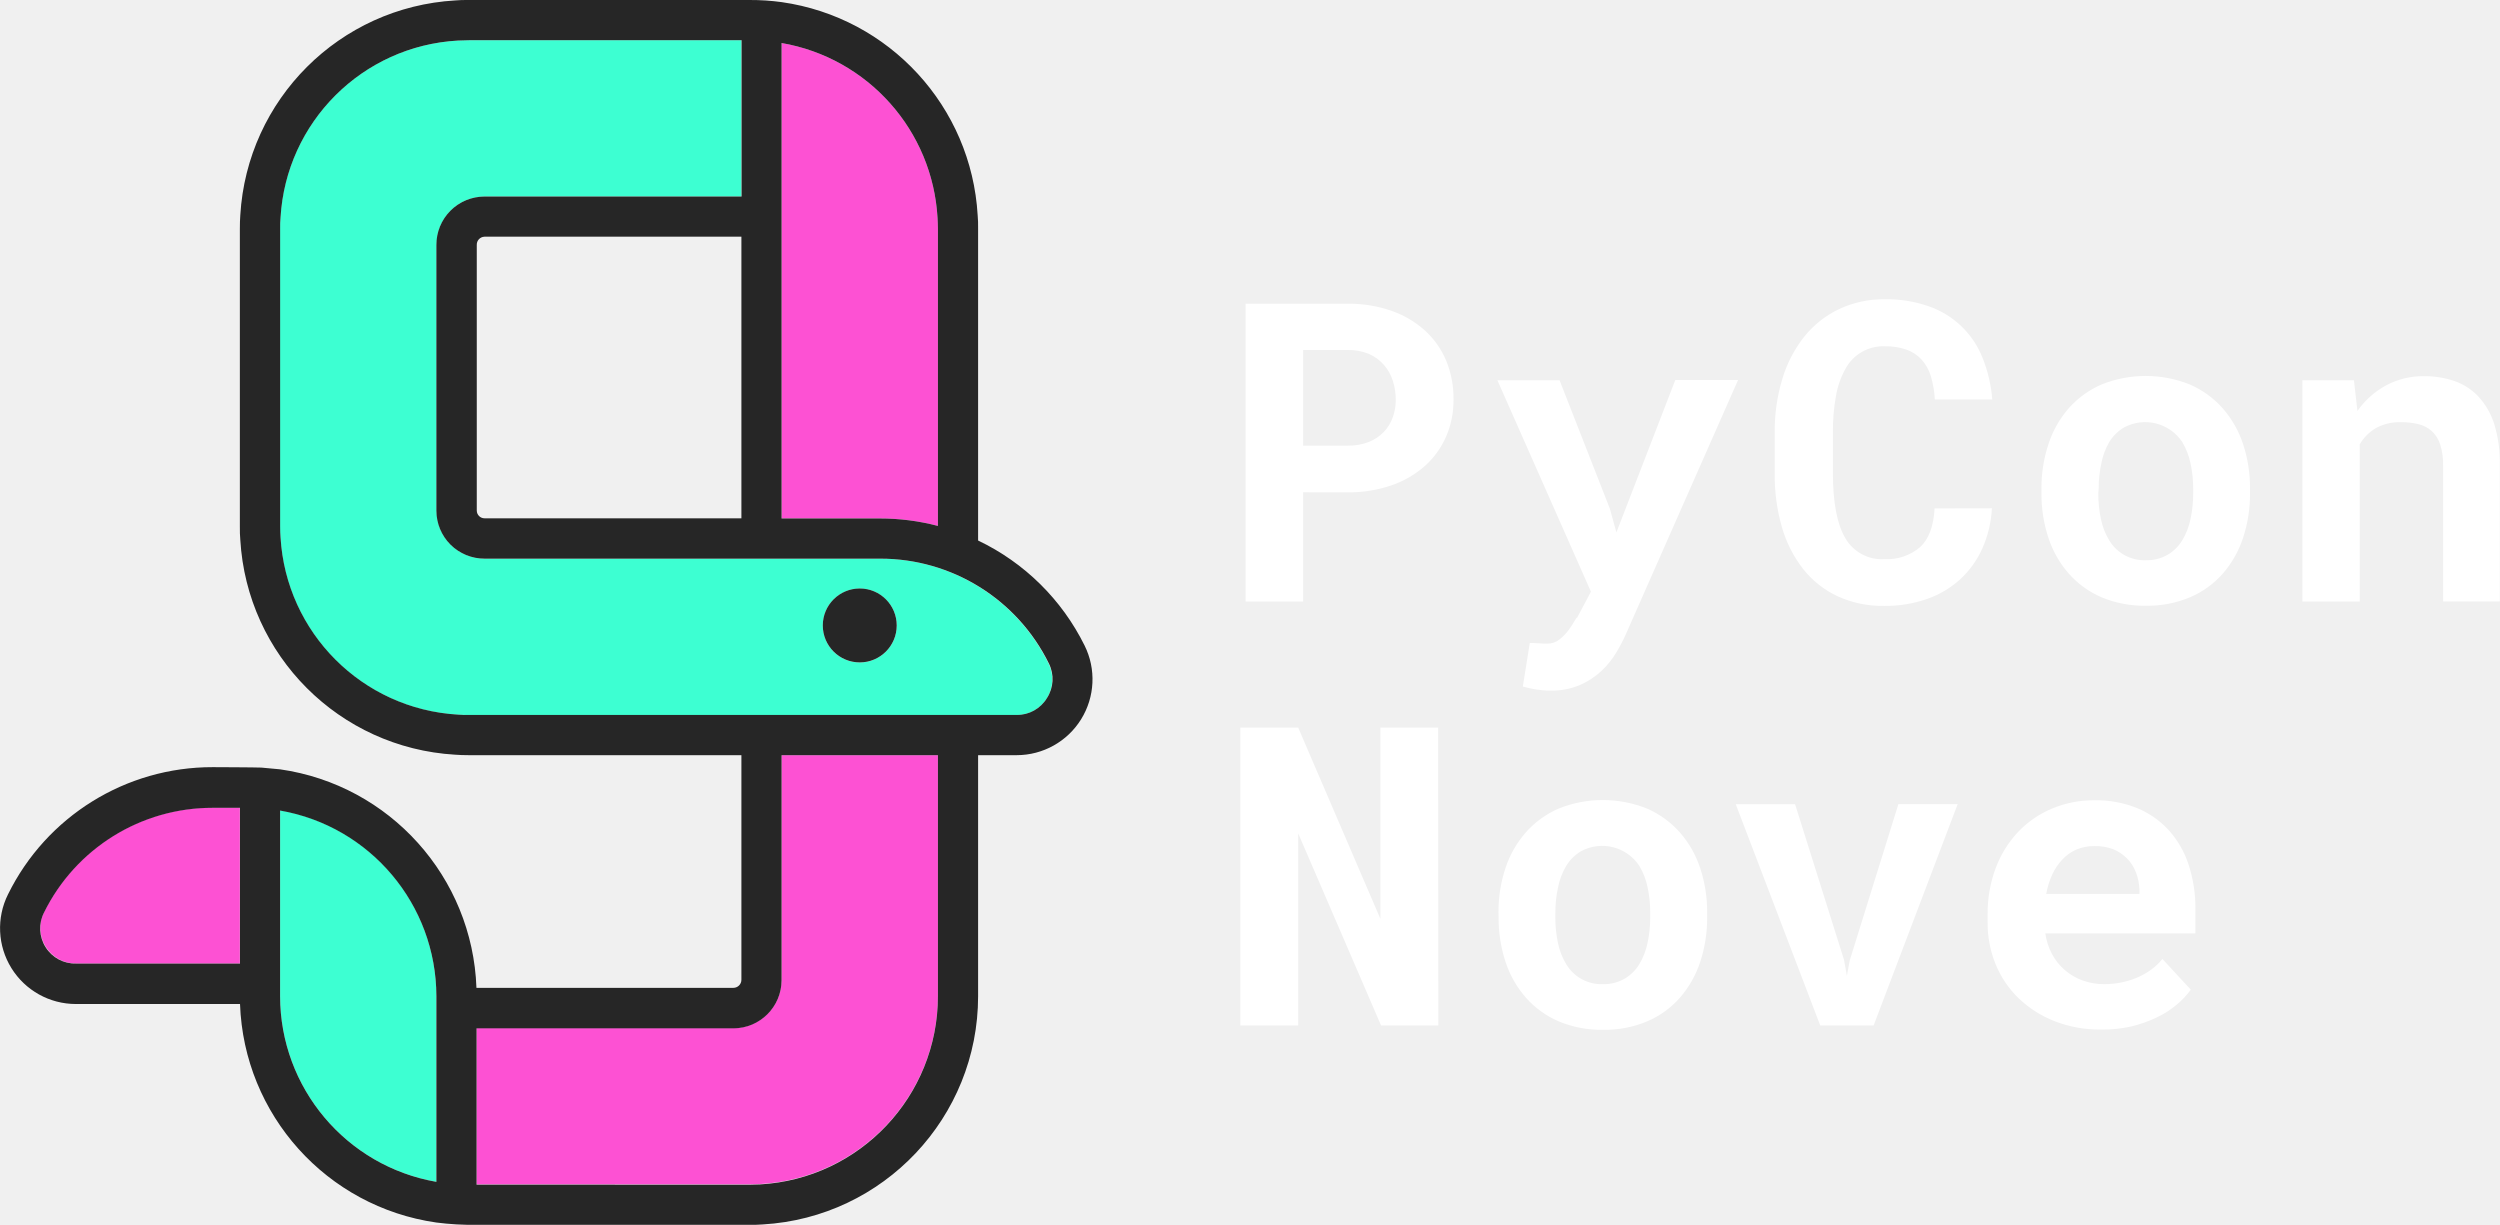
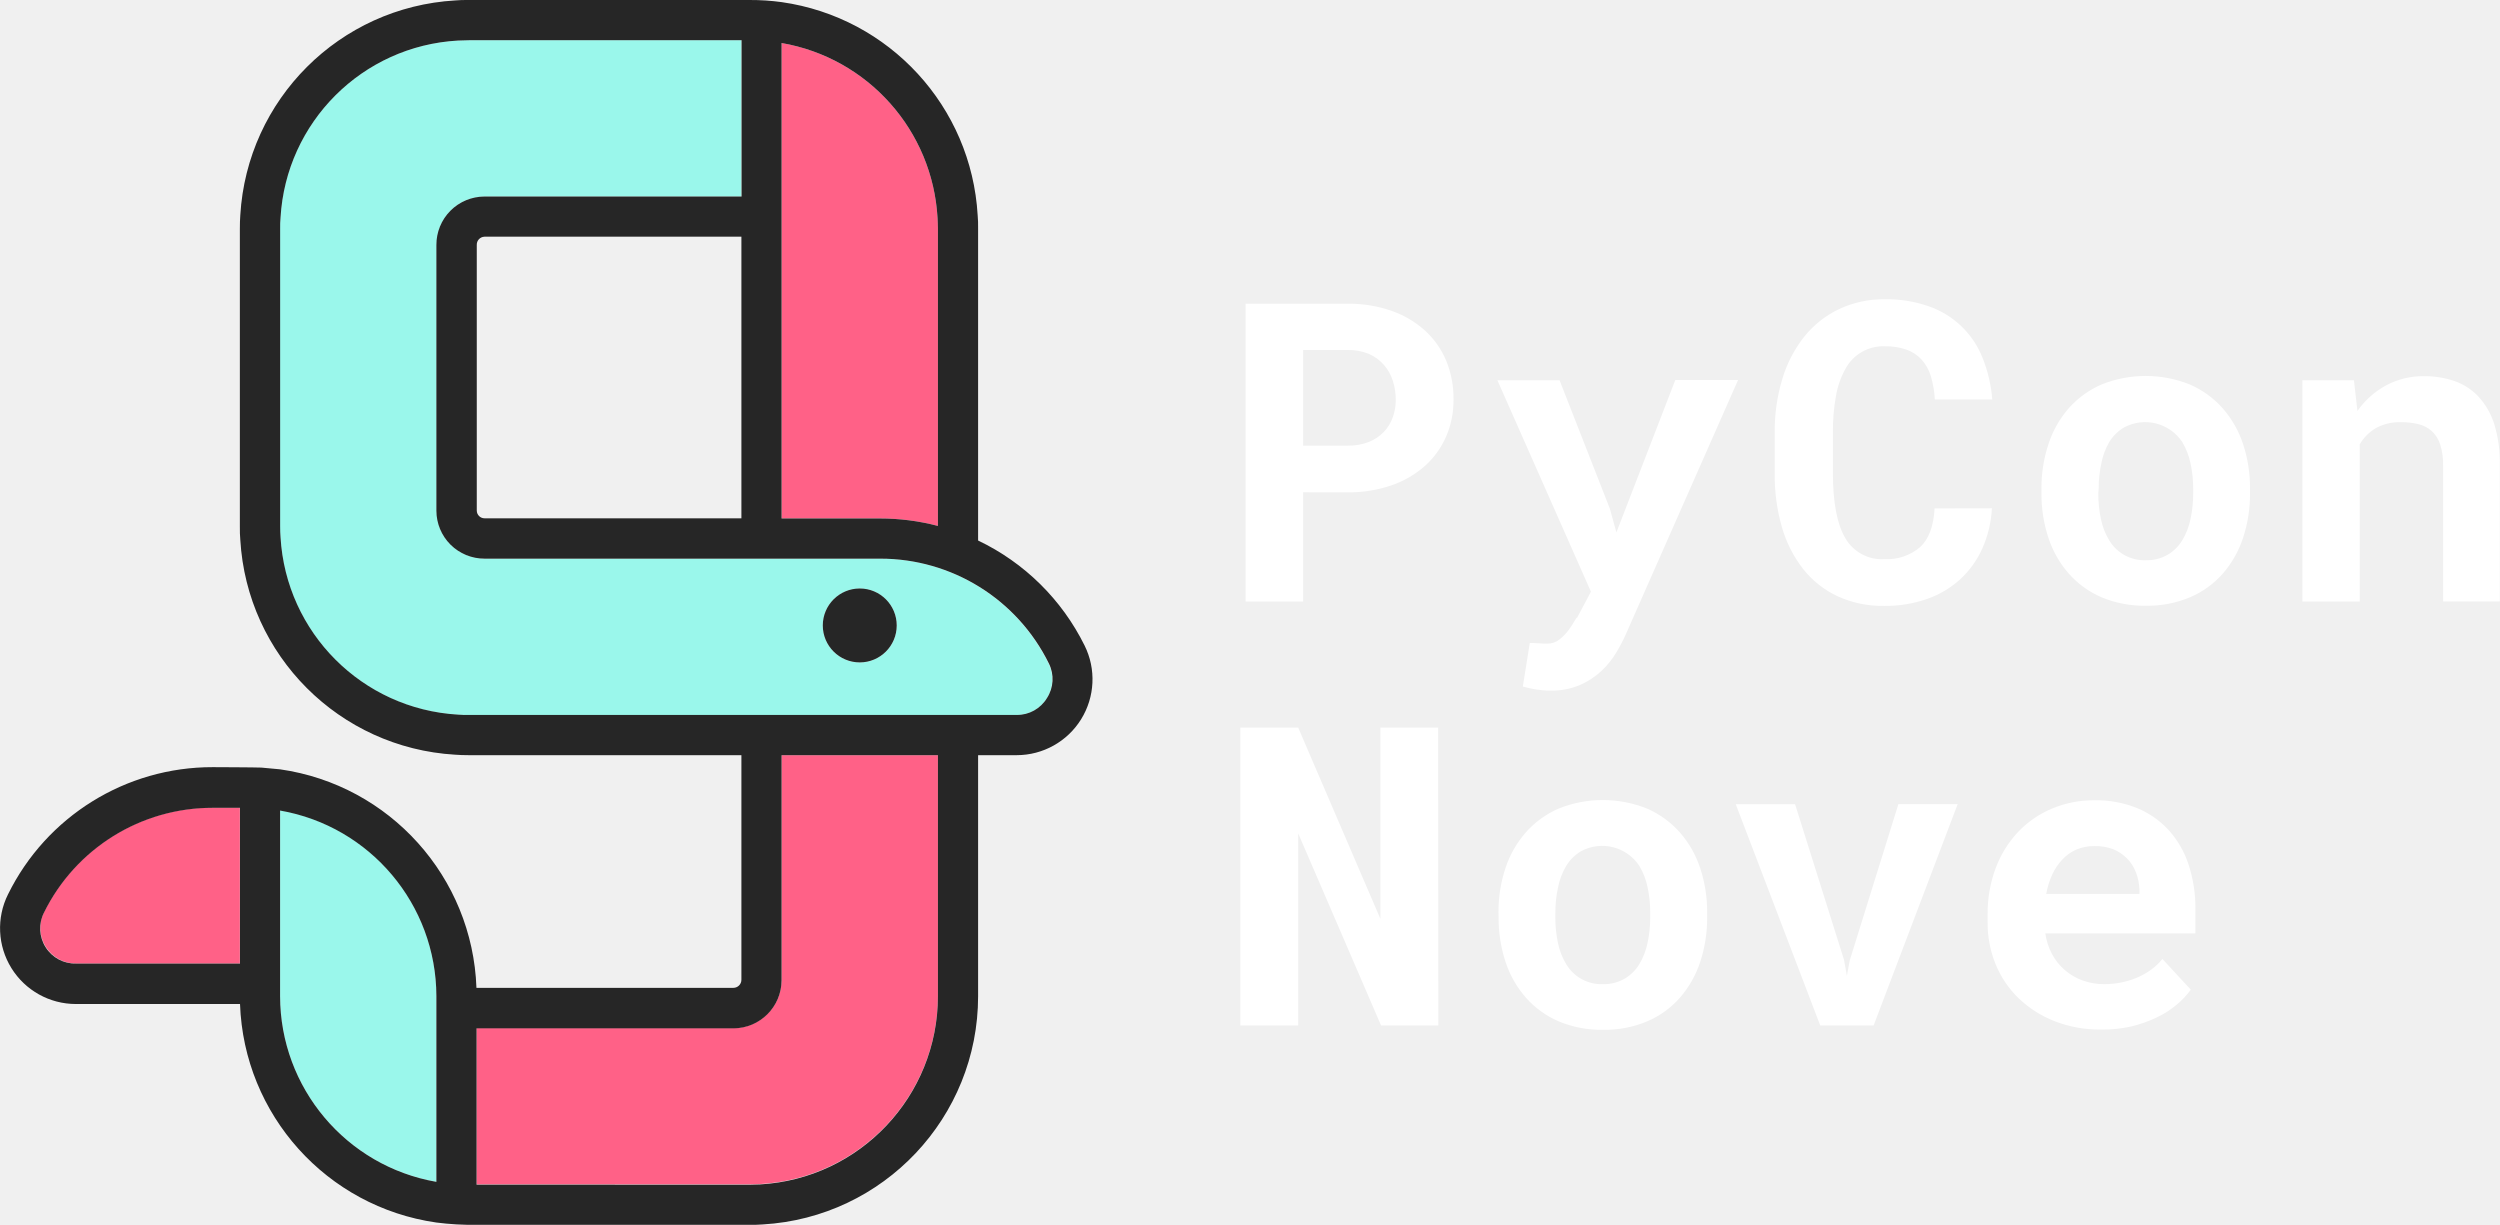
<svg xmlns="http://www.w3.org/2000/svg" data-name="Layer 1" viewBox="0 0 459.23 224.99">
  <path d="M239.37 90.43v20.07h-10.56V55.79h18.71a23.74 23.74 0 0 1 8.08 1.3 18.11 18.11 0 0 1 6.14 3.61 15.7 15.7 0 0 1 3.91 5.54 18.21 18.21 0 0 1 1.35 7.18 16.71 16.71 0 0 1-1.37 6.8 15.6 15.6 0 0 1-3.91 5.39 18.19 18.19 0 0 1-6.14 3.55 24.08 24.08 0 0 1-8.08 1.28zm0-8.57h8.15a10.29 10.29 0 0 0 3.91-.67 7.86 7.86 0 0 0 2.76-1.84 7.51 7.51 0 0 0 1.65-2.69 9.33 9.33 0 0 0 .55-3.17 11.31 11.31 0 0 0-.55-3.57 8.06 8.06 0 0 0-1.65-2.92 7.78 7.78 0 0 0-2.76-2 9.81 9.81 0 0 0-3.91-.71h-8.15zM295.72 93.44l1.2 4.36 10.82-28h11.53l-20.63 46.74a31.13 31.13 0 0 1-1.75 3.34 15.75 15.75 0 0 1-2.69 3.34 14.13 14.13 0 0 1-3.93 2.59 13.1 13.1 0 0 1-5.47 1.05c-.5 0-1 0-1.39-.06s-.84-.09-1.24-.15-.79-.14-1.18-.22-.81-.2-1.26-.32l1.28-8c.42 0 1 0 1.63.06s1.2.06 1.6.06a3.46 3.46 0 0 0 2.2-.75 8.89 8.89 0 0 0 1.63-1.65 14.25 14.25 0 0 0 1.09-1.65c.28-.5.46-.75.56-.75l2.52-4.74-17.18-38.84h11.42zM365.9 93.37a20.78 20.78 0 0 1-1.79 7.44 17.33 17.33 0 0 1-4.08 5.64 17.75 17.75 0 0 1-6.09 3.59 23.16 23.16 0 0 1-7.81 1.26 19.83 19.83 0 0 1-8.6-1.78 17.56 17.56 0 0 1-6.31-5 22.72 22.72 0 0 1-3.91-7.72 34.41 34.41 0 0 1-1.31-9.93V79.5a32.87 32.87 0 0 1 1.43-10 23.21 23.21 0 0 1 4.06-7.74 18.26 18.26 0 0 1 6.37-5 19.27 19.27 0 0 1 8.4-1.79 23.39 23.39 0 0 1 8 1.28 16.38 16.38 0 0 1 9.9 9.43 25.82 25.82 0 0 1 1.8 7.7h-10.55a18 18 0 0 0-.73-4.28 8.12 8.12 0 0 0-1.68-3.03 6.94 6.94 0 0 0-2.78-1.84 11.58 11.58 0 0 0-4-.62 7.87 7.87 0 0 0-7.22 4.13 15.63 15.63 0 0 0-1.75 5 35.81 35.81 0 0 0-.56 6.71v7.44q0 8.08 2.27 11.95a7.74 7.74 0 0 0 7.2 3.87 9.33 9.33 0 0 0 6.54-2.2q2.4-2.2 2.67-7.12zM375 89.8a25.47 25.47 0 0 1 1.28-8.21A18.91 18.91 0 0 1 380 75a17.31 17.31 0 0 1 6-4.36 21.78 21.78 0 0 1 16.29 0 17.24 17.24 0 0 1 6 4.36 18.88 18.88 0 0 1 3.74 6.56 25.47 25.47 0 0 1 1.28 8.21v.79a25.6 25.6 0 0 1-1.28 8.25 19.11 19.11 0 0 1-3.72 6.56 16.88 16.88 0 0 1-6 4.34 20.11 20.11 0 0 1-8.12 1.56 20.33 20.33 0 0 1-8.17-1.56 17 17 0 0 1-6-4.34 18.94 18.94 0 0 1-3.74-6.56 25.6 25.6 0 0 1-1.28-8.22zm10.44.79a22.43 22.43 0 0 0 .49 4.79 12.12 12.12 0 0 0 1.54 3.91 7.53 7.53 0 0 0 6.76 3.62 7.62 7.62 0 0 0 3.94-1 7.78 7.78 0 0 0 2.69-2.65 12.45 12.45 0 0 0 1.52-3.91 22.44 22.44 0 0 0 .49-4.79v-.76a21.77 21.77 0 0 0-.49-4.7 12.65 12.65 0 0 0-1.52-3.91 8.18 8.18 0 0 0-10.69-2.67 7.83 7.83 0 0 0-2.71 2.67A12.3 12.3 0 0 0 386 85.1a21.76 21.76 0 0 0-.49 4.7zM432.4 69.85l.64 5.64a15.44 15.44 0 0 1 5.3-4.72 14.38 14.38 0 0 1 6.91-1.67 16.83 16.83 0 0 1 5.63.9 11 11 0 0 1 4.42 2.88 13.49 13.49 0 0 1 2.89 5.07 24 24 0 0 1 1 7.53v25h-10.41V85.63a12.19 12.19 0 0 0-.54-4 5.73 5.73 0 0 0-1.56-2.46 5.66 5.66 0 0 0-2.44-1.26 13.31 13.31 0 0 0-3.23-.36 9.07 9.07 0 0 0-4.55 1.07 8.48 8.48 0 0 0-3 3v28.88h-10.53V69.85zM264.21 188.37h-10.52l-15.22-35.28v35.28h-10.63v-54.71h10.63l15.1 35.13v-35.13h10.6zM275.26 167.67a25.47 25.47 0 0 1 1.28-8.21 18.91 18.91 0 0 1 3.74-6.56 17.31 17.31 0 0 1 6-4.36 21.78 21.78 0 0 1 16.29 0 17.24 17.24 0 0 1 6 4.36 18.88 18.88 0 0 1 3.74 6.56 25.47 25.47 0 0 1 1.28 8.21v.79a25.6 25.6 0 0 1-1.28 8.25 19.11 19.11 0 0 1-3.72 6.56 16.88 16.88 0 0 1-6 4.34 20.11 20.11 0 0 1-8.12 1.56 20.33 20.33 0 0 1-8.17-1.56 17 17 0 0 1-6-4.34 18.94 18.94 0 0 1-3.74-6.56 25.6 25.6 0 0 1-1.28-8.25zm10.44.79a22.44 22.44 0 0 0 .49 4.79 12.12 12.12 0 0 0 1.54 3.91 7.53 7.53 0 0 0 6.76 3.62 7.62 7.62 0 0 0 3.94-1 7.78 7.78 0 0 0 2.69-2.65 12.45 12.45 0 0 0 1.52-3.91 22.45 22.45 0 0 0 .49-4.79v-.79a21.77 21.77 0 0 0-.49-4.7 12.65 12.65 0 0 0-1.52-3.91 8.18 8.18 0 0 0-10.69-2.67 7.83 7.83 0 0 0-2.71 2.67 12.3 12.3 0 0 0-1.52 3.97 21.76 21.76 0 0 0-.49 4.7zM338.73 176.31l.53 2.93.52-2.82 8.94-28.71h10.89l-15.44 40.66h-9.81l-15.52-40.65h10.9zM385.93 189.12a22.68 22.68 0 0 1-8.53-1.54 20.16 20.16 0 0 1-6.58-4.19 18.28 18.28 0 0 1-4.23-6.24 19.9 19.9 0 0 1-1.48-7.68V168a23.72 23.72 0 0 1 1.47-8.51 19.71 19.71 0 0 1 4.09-6.63 18.46 18.46 0 0 1 6.24-4.32 19.78 19.78 0 0 1 7.85-1.54 20.09 20.09 0 0 1 7.83 1.45 16.27 16.27 0 0 1 5.82 4.08 17.63 17.63 0 0 1 3.63 6.33 25.64 25.64 0 0 1 1.24 8.17v4.43h-27.57a11.37 11.37 0 0 0 1.22 3.78 10.31 10.31 0 0 0 5.62 4.86 11.57 11.57 0 0 0 4 .68 15.76 15.76 0 0 0 3.06-.3 15.12 15.12 0 0 0 2.91-.88 13.2 13.2 0 0 0 2.59-1.45 10.15 10.15 0 0 0 2.1-2l5.22 5.64a14.88 14.88 0 0 1-2.54 2.72 17.13 17.13 0 0 1-3.68 2.37 23.77 23.77 0 0 1-4.71 1.67 23.37 23.37 0 0 1-5.57.57zm-1.24-33.7a8.18 8.18 0 0 0-3.23.62 7.62 7.62 0 0 0-2.57 1.79 10.3 10.3 0 0 0-1.89 2.77 15.13 15.13 0 0 0-1.13 3.61H393v-.83a9.91 9.91 0 0 0-.64-3.12 7.35 7.35 0 0 0-1.61-2.54 7.61 7.61 0 0 0-2.55-1.72 9.24 9.24 0 0 0-3.51-.58z" fill="#fff" />
  <path d="M87.55 45v48.81A1.43 1.43 0 0 0 89 95.24h47.22V43.48H89A1.46 1.46 0 0 0 87.55 45z" fill="none" />
-   <path d="M44.06 177v-28.66h-5a34.49 34.49 0 0 0-31 19.25 6.55 6.55 0 0 0 5.88 9.41zM172.29 183v-44.28h-28.72V180a8.86 8.86 0 0 1-8.85 8.85H87.54v28.71h50.11c.72 0 1.36 0 2-.06a34.65 34.65 0 0 0 32.64-34.5zM143.57 7.9v87.34h18.07a41.8 41.8 0 0 1 10.65 1.37V42c0-.72 0-1.37-.07-2a34.59 34.59 0 0 0-28.65-32.1z" fill="#fd51d3" />
-   <path d="M80.16 217.1v-34.17a34.68 34.68 0 0 0-28.71-34.09V183a34.67 34.67 0 0 0 28.71 34.1zM161.64 102.62H89a8.82 8.82 0 0 1-8.81-8.81V45A8.86 8.86 0 0 1 89 36.1h47.19V7.39h-50.1c-.73 0-1.37 0-2 .06A34.59 34.59 0 0 0 51.51 40c-.05.66-.07 1.31-.07 2v54.69c0 .72 0 1.37.07 2a34.67 34.67 0 0 0 32.56 32.6c.65 0 1.29.06 2 .06h100.7a6.55 6.55 0 0 0 5.85-9.46 34.5 34.5 0 0 0-30.98-19.27zm-3.71 19.07a6.79 6.79 0 1 1 6.79-6.79 6.79 6.79 0 0 1-6.79 6.79z" fill="#3dffd2" />
+   <path d="M44.06 177v-28.66h-5a34.49 34.49 0 0 0-31 19.25 6.55 6.55 0 0 0 5.88 9.41zM172.29 183v-44.28h-28.72V180a8.86 8.86 0 0 1-8.85 8.85H87.54v28.71h50.11c.72 0 1.36 0 2-.06a34.65 34.65 0 0 0 32.64-34.5zM143.57 7.9v87.34h18.07a41.8 41.8 0 0 1 10.65 1.37V42c0-.72 0-1.37-.07-2a34.59 34.59 0 0 0-28.65-32.1z" fill="#ff6187" />
+   <path d="M80.16 217.1v-34.17a34.68 34.68 0 0 0-28.71-34.09V183a34.67 34.67 0 0 0 28.71 34.1zM161.64 102.62H89a8.82 8.82 0 0 1-8.81-8.81V45A8.86 8.86 0 0 1 89 36.1h47.19V7.39h-50.1c-.73 0-1.37 0-2 .06A34.59 34.59 0 0 0 51.51 40c-.05.66-.07 1.31-.07 2v54.69c0 .72 0 1.37.07 2a34.67 34.67 0 0 0 32.56 32.6c.65 0 1.29.06 2 .06h100.7a6.55 6.55 0 0 0 5.85-9.46 34.5 34.5 0 0 0-30.98-19.27zm-3.71 19.07a6.79 6.79 0 1 1 6.79-6.79 6.79 6.79 0 0 1-6.79 6.79z" fill="#9af7eb" />
  <path d="M199.23 118.58a42 42 0 0 0-19.56-19.29V42c0-.89 0-1.71-.08-2.45a42 42 0 0 0-36-39.16 42.56 42.56 0 0 0-5.93-.39H86.09c-.91 0-1.73 0-2.45.08a42 42 0 0 0-39.5 39.45c-.06.79-.08 1.61-.08 2.49v54.67c0 .89 0 1.71.08 2.45a42 42 0 0 0 39.45 39.49c.77.06 1.59.09 2.5.09h50.1V180a1.48 1.48 0 0 1-1.47 1.46h-47.2a42.06 42.06 0 0 0-36.07-40.14c-.81-.07-3.45-.32-3.45-.32-.89-.05-8.91-.08-8.91-.08a41.85 41.85 0 0 0-37.62 23.37 13.93 13.93 0 0 0 12.47 20.14h30.15a42.05 42.05 0 0 0 36.07 40.14 52.49 52.49 0 0 0 7.38.42h50.11c.89 0 1.7 0 2.44-.07A42 42 0 0 0 179.67 183v-44.28h7.1a13.94 13.94 0 0 0 12.46-20.14zm-6.91 9.65a6.41 6.41 0 0 1-5.55 3.1H86.09c-.73 0-1.37 0-2-.06a34.67 34.67 0 0 1-32.56-32.6c-.05-.61-.07-1.26-.07-2V42c0-.71 0-1.36.07-2A34.59 34.59 0 0 1 84.12 7.45c.6 0 1.24-.06 2-.06h50.1V36.1H89a8.86 8.86 0 0 0-8.84 8.9v48.81a8.82 8.82 0 0 0 8.84 8.81h72.67a34.5 34.5 0 0 1 31 19.25 6.42 6.42 0 0 1-.35 6.36zM87.54 217.61V188.9h47.18a8.86 8.86 0 0 0 8.85-8.85v-41.33h28.72V183a34.65 34.65 0 0 1-32.67 34.57c-.61 0-1.25.06-2 .06zM8.38 174a6.42 6.42 0 0 1-.3-6.36 34.49 34.49 0 0 1 31-19.25h5V177H13.94a6.41 6.41 0 0 1-5.56-3zm43.07-25.11a34.68 34.68 0 0 1 28.71 34.09v34.12A34.67 34.67 0 0 1 51.45 183zM172.29 42v54.61a41.8 41.8 0 0 0-10.65-1.37h-18.07V7.9a34.59 34.59 0 0 1 28.65 32.15c.04.61.07 1.26.07 1.95zm-36.1 53.21H89a1.43 1.43 0 0 1-1.42-1.43V45A1.46 1.46 0 0 1 89 43.48h47.19z" fill="#262626" />
  <circle cx="157.93" cy="114.89" r="6.79" fill="#262626" />
</svg>
